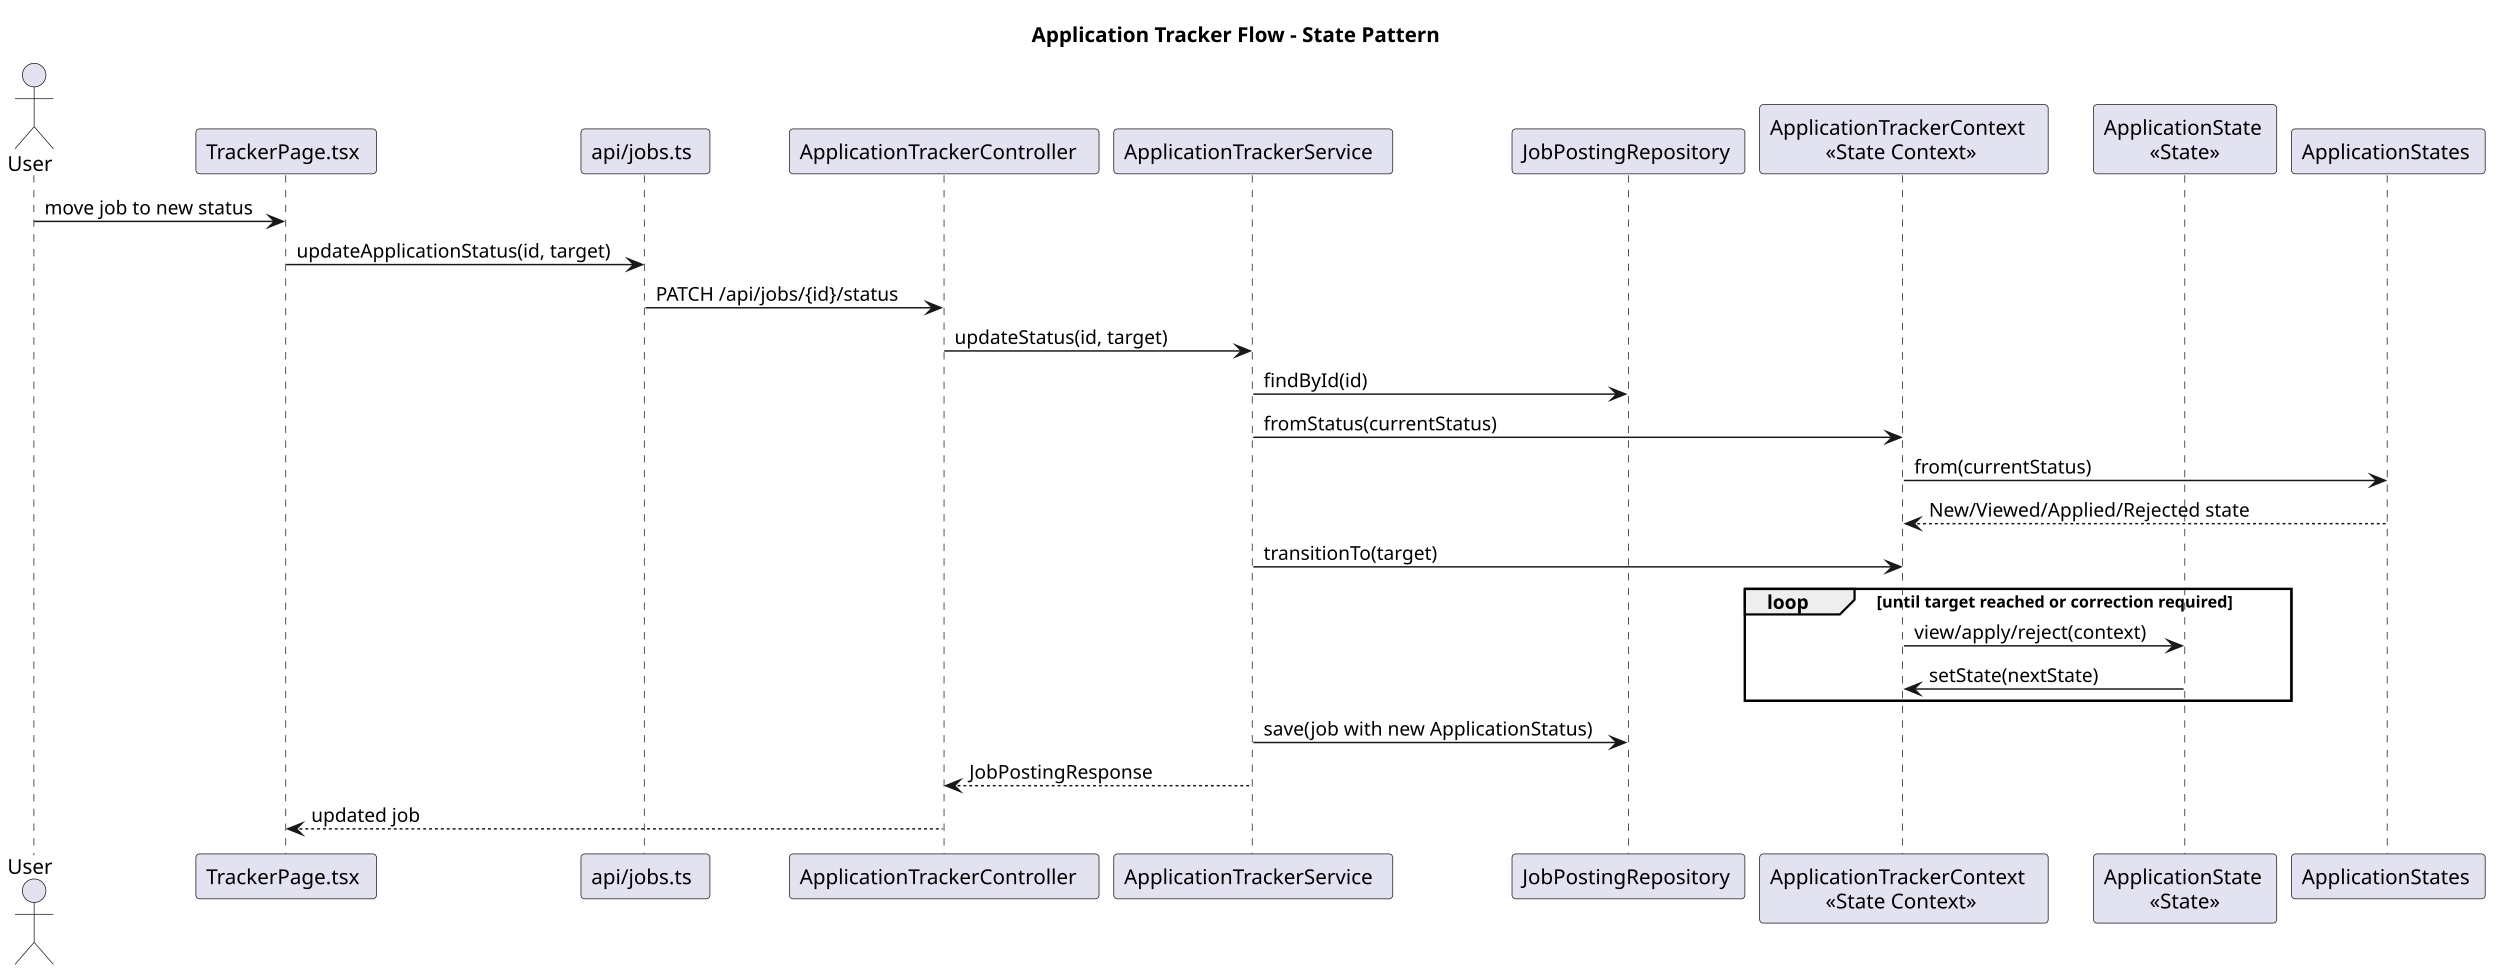
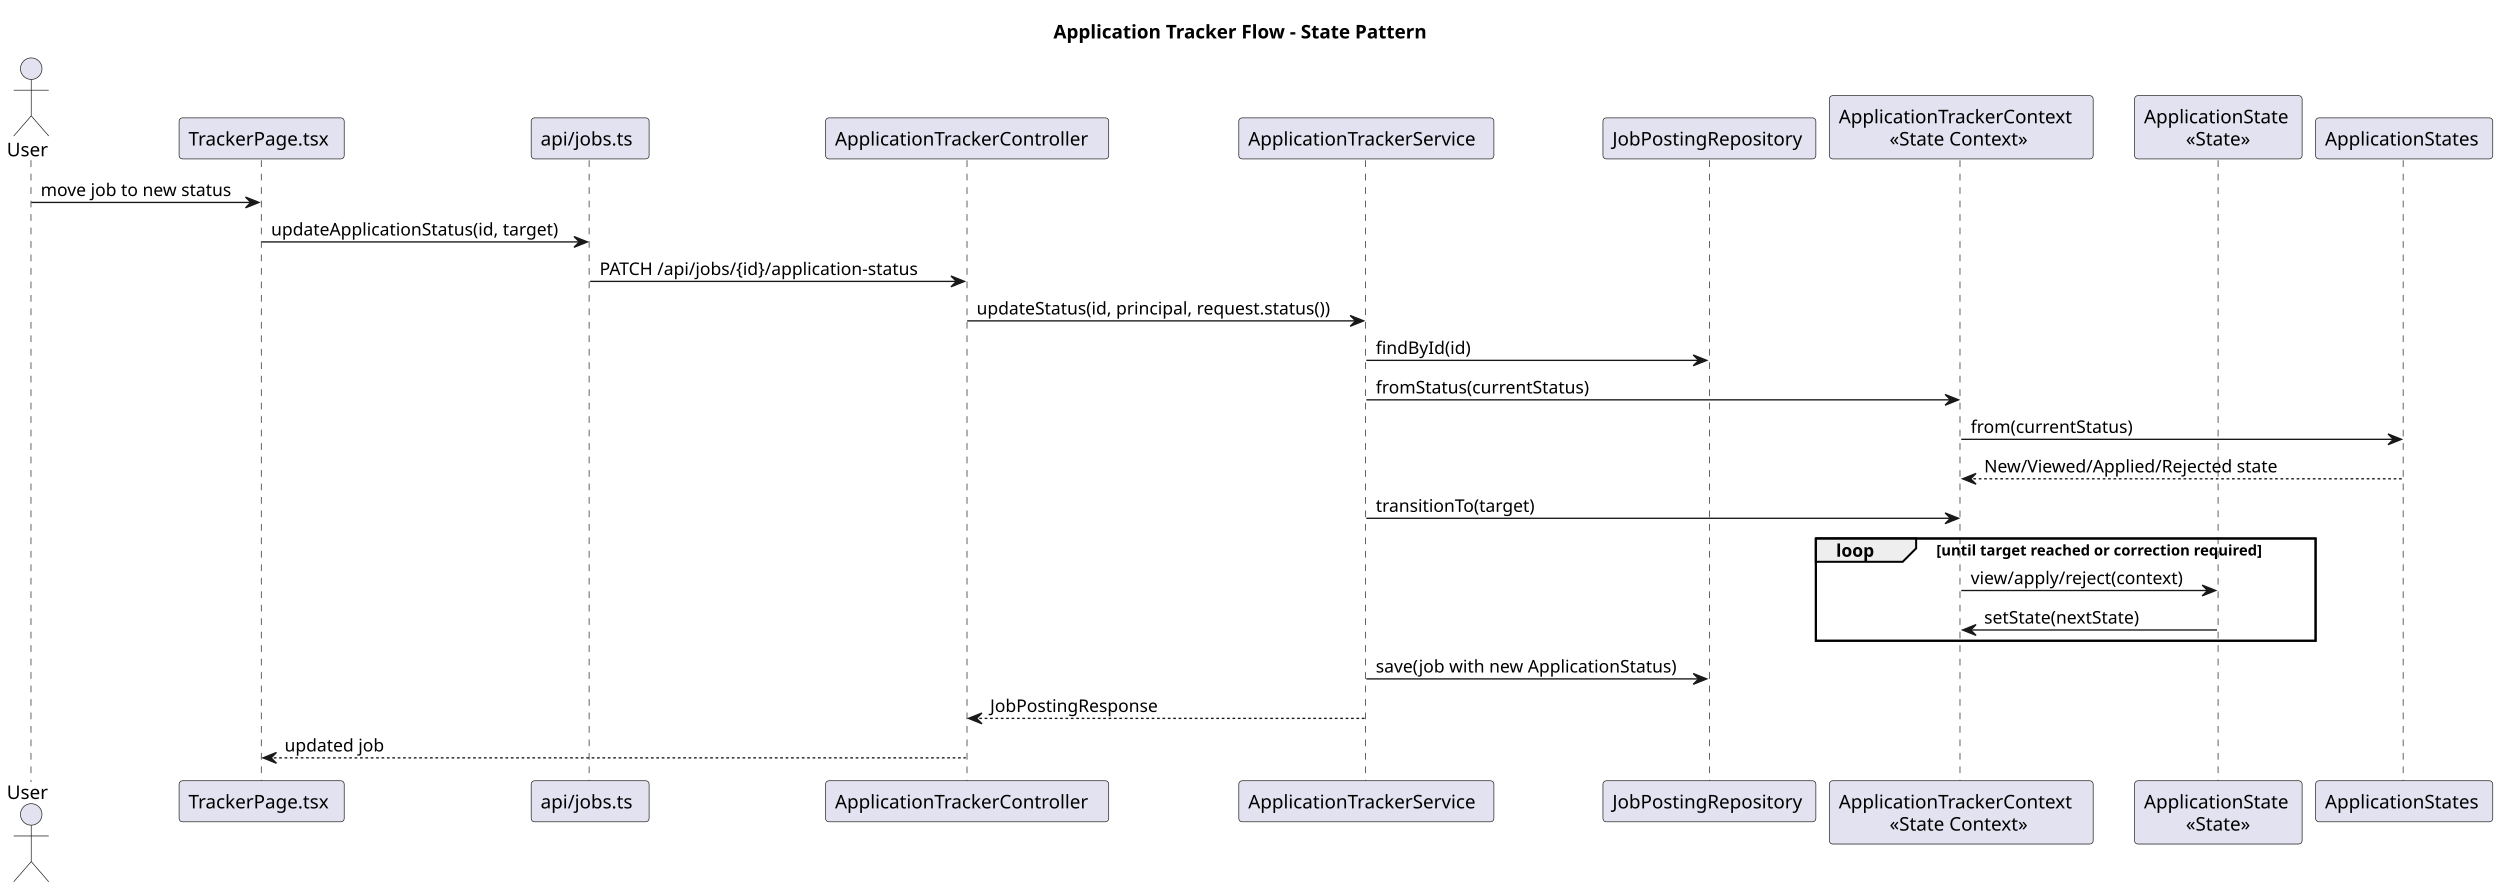
- <svg xmlns="http://www.w3.org/2000/svg" contentStyleType="text/css" data-diagram-type="SEQUENCE" height="663px" preserveAspectRatio="none" style="width:1697px;height:663px;background:#FFFFFF;" version="1.1" viewBox="0 0 1697 663" width="1697px" zoomAndPan="magnify">
+ <svg xmlns="http://www.w3.org/2000/svg" contentStyleType="text/css" height="661px" preserveAspectRatio="none" style="width:1856px;height:661px;background:#FFFFFF;" version="1.1" viewBox="0 0 1856 661" width="1856px" zoomAndPan="magnify">
  <defs />
  <g>
-     <g class="title" data-source-line="2196">
-       <text fill="#000000" font-family="sans-serif" font-size="14" font-weight="700" lengthAdjust="spacing" textLength="290.473" x="700.24" y="28.535">Application Tracker Flow - State Pattern</text>
-     </g>
-     <rect fill="none" height="75.932" style="stroke:#000000;stroke-width:1.5;" width="370.996" x="1184.427" y="399.772" />
-     <g class="participant-lifeline" data-entity-uid="part1" data-qualified-name="User" data-source-line="2197" id="part1-lifeline">
-       <g>
-         <rect fill="#000000" fill-opacity="0" height="461.658" width="8" x="19.183" y="118.977" />
-         <line style="stroke:#181818;stroke-width:0.5;stroke-dasharray:5,5;" x1="23" x2="23" y1="118.977" y2="580.635" />
-       </g>
-     </g>
-     <g class="participant-lifeline" data-entity-uid="part2" data-qualified-name="TrackerPage" data-source-line="2198" id="part2-lifeline">
-       <g>
-         <rect fill="#000000" fill-opacity="0" height="461.658" width="8" x="190.251" y="118.977" />
-         <line style="stroke:#181818;stroke-width:0.5;stroke-dasharray:5,5;" x1="193.96" x2="193.96" y1="118.977" y2="580.635" />
-       </g>
-     </g>
-     <g class="participant-lifeline" data-entity-uid="part3" data-qualified-name="ApiJobs" data-source-line="2199" id="part3-lifeline">
-       <g>
-         <rect fill="#000000" fill-opacity="0" height="461.658" width="8" x="434.122" y="118.977" />
-         <line style="stroke:#181818;stroke-width:0.5;stroke-dasharray:5,5;" x1="437.351" x2="437.351" y1="118.977" y2="580.635" />
-       </g>
-     </g>
-     <g class="participant-lifeline" data-entity-uid="part4" data-qualified-name="Controller" data-source-line="2200" id="part4-lifeline">
-       <g>
-         <rect fill="#000000" fill-opacity="0" height="461.658" width="8" x="636.916" y="118.977" />
-         <line style="stroke:#181818;stroke-width:0.5;stroke-dasharray:5,5;" x1="640.813" x2="640.813" y1="118.977" y2="580.635" />
-       </g>
-     </g>
-     <g class="participant-lifeline" data-entity-uid="part5" data-qualified-name="Service" data-source-line="2201" id="part5-lifeline">
-       <g>
-         <rect fill="#000000" fill-opacity="0" height="461.658" width="8" x="846.707" y="118.977" />
-         <line style="stroke:#181818;stroke-width:0.5;stroke-dasharray:5,5;" x1="850.019" x2="850.019" y1="118.977" y2="580.635" />
-       </g>
-     </g>
-     <g class="participant-lifeline" data-entity-uid="part6" data-qualified-name="JobRepo" data-source-line="2202" id="part6-lifeline">
-       <g>
-         <rect fill="#000000" fill-opacity="0" height="461.658" width="8" x="1101.393" y="118.977" />
-         <line style="stroke:#181818;stroke-width:0.5;stroke-dasharray:5,5;" x1="1105.359" x2="1105.359" y1="118.977" y2="580.635" />
-       </g>
-     </g>
-     <g class="participant-lifeline" data-entity-uid="part7" data-qualified-name="Context" data-source-line="2203" id="part7-lifeline">
-       <g>
-         <rect fill="#000000" fill-opacity="0" height="461.658" width="8" x="1288.365" y="118.977" />
-         <line style="stroke:#181818;stroke-width:0.5;stroke-dasharray:5,5;" x1="1291.427" x2="1291.427" y1="118.977" y2="580.635" />
-       </g>
-     </g>
-     <g class="participant-lifeline" data-entity-uid="part8" data-qualified-name="State" data-source-line="2204" id="part8-lifeline">
-       <g>
-         <rect fill="#000000" fill-opacity="0" height="461.658" width="8" x="1479.226" y="118.977" />
-         <line style="stroke:#181818;stroke-width:0.5;stroke-dasharray:5,5;" x1="1483.029" x2="1483.029" y1="118.977" y2="580.635" />
-       </g>
-     </g>
-     <g class="participant-lifeline" data-entity-uid="part9" data-qualified-name="States" data-source-line="2205" id="part9-lifeline">
-       <g>
-         <rect fill="#000000" fill-opacity="0" height="461.658" width="8" x="1617.188" y="118.977" />
-         <line style="stroke:#181818;stroke-width:0.5;stroke-dasharray:5,5;" x1="1620.423" x2="1620.423" y1="118.977" y2="580.635" />
-       </g>
-     </g>
-     <g class="participant participant-head" data-entity-uid="part1" data-qualified-name="User" data-source-line="2197" id="part1-head">
-       <text fill="#000000" font-family="sans-serif" font-size="14" lengthAdjust="spacing" textLength="30.365" x="5" y="116.023">User</text>
-       <ellipse cx="23.183" cy="50.988" fill="#E2E2F0" rx="8" ry="8" style="stroke:#181818;stroke-width:0.5;" />
-       <path d="M23.183,58.988 L23.183,85.988 M10.183,66.988 L36.183,66.988 M23.183,85.988 L10.183,100.988 M23.183,85.988 L36.183,100.988" fill="none" style="stroke:#181818;stroke-width:0.5;" />
-     </g>
-     <g class="participant participant-tail" data-entity-uid="part1" data-qualified-name="User" data-source-line="2197" id="part1-tail">
-       <text fill="#000000" font-family="sans-serif" font-size="14" lengthAdjust="spacing" textLength="30.365" x="5" y="593.17">User</text>
-       <ellipse cx="23.183" cy="604.623" fill="#E2E2F0" rx="8" ry="8" style="stroke:#181818;stroke-width:0.5;" />
-       <path d="M23.183,612.623 L23.183,639.623 M10.183,620.623 L36.183,620.623 M23.183,639.623 L10.183,654.623 M23.183,639.623 L36.183,654.623" fill="none" style="stroke:#181818;stroke-width:0.5;" />
-     </g>
-     <g class="participant participant-head" data-entity-uid="part2" data-qualified-name="TrackerPage" data-source-line="2198" id="part2-head">
-       <rect fill="#E2E2F0" height="30.488" rx="2.5" ry="2.5" style="stroke:#181818;stroke-width:0.5;" width="122.582" x="132.96" y="87.488" />
-       <text fill="#000000" font-family="sans-serif" font-size="14" lengthAdjust="spacing" textLength="108.582" x="139.96" y="108.023">TrackerPage.tsx</text>
-     </g>
-     <g class="participant participant-tail" data-entity-uid="part2" data-qualified-name="TrackerPage" data-source-line="2198" id="part2-tail">
-       <rect fill="#E2E2F0" height="30.488" rx="2.5" ry="2.5" style="stroke:#181818;stroke-width:0.5;" width="122.582" x="132.96" y="579.635" />
-       <text fill="#000000" font-family="sans-serif" font-size="14" lengthAdjust="spacing" textLength="108.582" x="139.96" y="600.17">TrackerPage.tsx</text>
-     </g>
-     <g class="participant participant-head" data-entity-uid="part3" data-qualified-name="ApiJobs" data-source-line="2199" id="part3-head">
-       <rect fill="#E2E2F0" height="30.488" rx="2.5" ry="2.5" style="stroke:#181818;stroke-width:0.5;" width="87.541" x="394.351" y="87.488" />
-       <text fill="#000000" font-family="sans-serif" font-size="14" lengthAdjust="spacing" textLength="73.541" x="401.351" y="108.023">api/jobs.ts</text>
-     </g>
-     <g class="participant participant-tail" data-entity-uid="part3" data-qualified-name="ApiJobs" data-source-line="2199" id="part3-tail">
-       <rect fill="#E2E2F0" height="30.488" rx="2.5" ry="2.5" style="stroke:#181818;stroke-width:0.5;" width="87.541" x="394.351" y="579.635" />
-       <text fill="#000000" font-family="sans-serif" font-size="14" lengthAdjust="spacing" textLength="73.541" x="401.351" y="600.17">api/jobs.ts</text>
-     </g>
-     <g class="participant participant-head" data-entity-uid="part4" data-qualified-name="Controller" data-source-line="2200" id="part4-head">
-       <rect fill="#E2E2F0" height="30.488" rx="2.5" ry="2.5" style="stroke:#181818;stroke-width:0.5;" width="210.205" x="535.813" y="87.488" />
-       <text fill="#000000" font-family="sans-serif" font-size="14" lengthAdjust="spacing" textLength="196.205" x="542.813" y="108.023">ApplicationTrackerController</text>
-     </g>
-     <g class="participant participant-tail" data-entity-uid="part4" data-qualified-name="Controller" data-source-line="2200" id="part4-tail">
-       <rect fill="#E2E2F0" height="30.488" rx="2.5" ry="2.5" style="stroke:#181818;stroke-width:0.5;" width="210.205" x="535.813" y="579.635" />
-       <text fill="#000000" font-family="sans-serif" font-size="14" lengthAdjust="spacing" textLength="196.205" x="542.813" y="600.17">ApplicationTrackerController</text>
-     </g>
-     <g class="participant participant-head" data-entity-uid="part5" data-qualified-name="Service" data-source-line="2201" id="part5-head">
-       <rect fill="#E2E2F0" height="30.488" rx="2.5" ry="2.5" style="stroke:#181818;stroke-width:0.5;" width="189.376" x="756.019" y="87.488" />
-       <text fill="#000000" font-family="sans-serif" font-size="14" lengthAdjust="spacing" textLength="175.376" x="763.019" y="108.023">ApplicationTrackerService</text>
-     </g>
-     <g class="participant participant-tail" data-entity-uid="part5" data-qualified-name="Service" data-source-line="2201" id="part5-tail">
-       <rect fill="#E2E2F0" height="30.488" rx="2.5" ry="2.5" style="stroke:#181818;stroke-width:0.5;" width="189.376" x="756.019" y="579.635" />
-       <text fill="#000000" font-family="sans-serif" font-size="14" lengthAdjust="spacing" textLength="175.376" x="763.019" y="600.17">ApplicationTrackerService</text>
-     </g>
-     <g class="participant participant-head" data-entity-uid="part6" data-qualified-name="JobRepo" data-source-line="2202" id="part6-head">
-       <rect fill="#E2E2F0" height="30.488" rx="2.5" ry="2.5" style="stroke:#181818;stroke-width:0.5;" width="158.067" x="1026.359" y="87.488" />
-       <text fill="#000000" font-family="sans-serif" font-size="14" lengthAdjust="spacing" textLength="144.067" x="1033.359" y="108.023">JobPostingRepository</text>
-     </g>
-     <g class="participant participant-tail" data-entity-uid="part6" data-qualified-name="JobRepo" data-source-line="2202" id="part6-tail">
-       <rect fill="#E2E2F0" height="30.488" rx="2.5" ry="2.5" style="stroke:#181818;stroke-width:0.5;" width="158.067" x="1026.359" y="579.635" />
-       <text fill="#000000" font-family="sans-serif" font-size="14" lengthAdjust="spacing" textLength="144.067" x="1033.359" y="600.17">JobPostingRepository</text>
-     </g>
-     <g class="participant participant-head" data-entity-uid="part7" data-qualified-name="Context" data-source-line="2203" id="part7-head">
-       <rect fill="#E2E2F0" height="46.977" rx="2.5" ry="2.5" style="stroke:#181818;stroke-width:0.5;" width="195.877" x="1194.427" y="71" />
-       <text fill="#000000" font-family="sans-serif" font-size="14" lengthAdjust="spacing" textLength="181.877" x="1201.427" y="91.535">ApplicationTrackerContext</text>
-       <text fill="#000000" font-family="sans-serif" font-size="14" lengthAdjust="spacing" textLength="106.477" x="1239.127" y="108.023">«State Context»</text>
-     </g>
-     <g class="participant participant-tail" data-entity-uid="part7" data-qualified-name="Context" data-source-line="2203" id="part7-tail">
-       <rect fill="#E2E2F0" height="46.977" rx="2.5" ry="2.5" style="stroke:#181818;stroke-width:0.5;" width="195.877" x="1194.427" y="579.635" />
-       <text fill="#000000" font-family="sans-serif" font-size="14" lengthAdjust="spacing" textLength="181.877" x="1201.427" y="600.17">ApplicationTrackerContext</text>
-       <text fill="#000000" font-family="sans-serif" font-size="14" lengthAdjust="spacing" textLength="106.477" x="1239.127" y="616.658">«State Context»</text>
-     </g>
-     <g class="participant participant-head" data-entity-uid="part8" data-qualified-name="State" data-source-line="2204" id="part8-head">
-       <rect fill="#E2E2F0" height="46.977" rx="2.5" ry="2.5" style="stroke:#181818;stroke-width:0.5;" width="124.394" x="1421.029" y="71" />
-       <text fill="#000000" font-family="sans-serif" font-size="14" lengthAdjust="spacing" textLength="110.394" x="1428.029" y="91.535">ApplicationState</text>
-       <text fill="#000000" font-family="sans-serif" font-size="14" lengthAdjust="spacing" textLength="48.214" x="1459.119" y="108.023">«State»</text>
-     </g>
-     <g class="participant participant-tail" data-entity-uid="part8" data-qualified-name="State" data-source-line="2204" id="part8-tail">
-       <rect fill="#E2E2F0" height="46.977" rx="2.5" ry="2.5" style="stroke:#181818;stroke-width:0.5;" width="124.394" x="1421.029" y="579.635" />
-       <text fill="#000000" font-family="sans-serif" font-size="14" lengthAdjust="spacing" textLength="110.394" x="1428.029" y="600.17">ApplicationState</text>
-       <text fill="#000000" font-family="sans-serif" font-size="14" lengthAdjust="spacing" textLength="48.214" x="1459.119" y="616.658">«State»</text>
-     </g>
-     <g class="participant participant-head" data-entity-uid="part9" data-qualified-name="States" data-source-line="2205" id="part9-head">
-       <rect fill="#E2E2F0" height="30.488" rx="2.5" ry="2.5" style="stroke:#181818;stroke-width:0.5;" width="131.53" x="1555.423" y="87.488" />
-       <text fill="#000000" font-family="sans-serif" font-size="14" lengthAdjust="spacing" textLength="117.53" x="1562.423" y="108.023">ApplicationStates</text>
-     </g>
-     <g class="participant participant-tail" data-entity-uid="part9" data-qualified-name="States" data-source-line="2205" id="part9-tail">
-       <rect fill="#E2E2F0" height="30.488" rx="2.5" ry="2.5" style="stroke:#181818;stroke-width:0.5;" width="131.53" x="1555.423" y="579.635" />
-       <text fill="#000000" font-family="sans-serif" font-size="14" lengthAdjust="spacing" textLength="117.53" x="1562.423" y="600.17">ApplicationStates</text>
-     </g>
-     <g class="message" data-entity-1="part1" data-entity-2="part2" data-source-line="2207" id="msg1">
-       <polygon fill="#181818" points="182.251,146.287,192.251,150.287,182.251,154.287,186.251,150.287" style="stroke:#181818;stroke-width:1;stroke-linejoin:miter;stroke-miterlimit:10;" />
-       <line style="stroke:#181818;stroke-width:1;" x1="23.183" x2="188.251" y1="150.287" y2="150.287" />
-       <text fill="#000000" font-family="sans-serif" font-size="13" lengthAdjust="spacing" textLength="147.069" x="30.183" y="145.545">move job to new status</text>
-     </g>
-     <g class="message" data-entity-1="part2" data-entity-2="part3" data-source-line="2208" id="msg2">
-       <polygon fill="#181818" points="426.122,175.598,436.122,179.598,426.122,183.598,430.122,179.598" style="stroke:#181818;stroke-width:1;stroke-linejoin:miter;stroke-miterlimit:10;" />
-       <line style="stroke:#181818;stroke-width:1;" x1="194.251" x2="432.122" y1="179.598" y2="179.598" />
-       <text fill="#000000" font-family="sans-serif" font-size="13" lengthAdjust="spacing" textLength="219.87" x="201.251" y="174.856">updateApplicationStatus(id, target)</text>
-     </g>
-     <g class="message" data-entity-1="part3" data-entity-2="part4" data-source-line="2209" id="msg3">
-       <polygon fill="#181818" points="628.916,204.908,638.916,208.908,628.916,212.908,632.916,208.908" style="stroke:#181818;stroke-width:1;stroke-linejoin:miter;stroke-miterlimit:10;" />
-       <line style="stroke:#181818;stroke-width:1;" x1="438.122" x2="634.916" y1="208.908" y2="208.908" />
-       <text fill="#000000" font-family="sans-serif" font-size="13" lengthAdjust="spacing" textLength="178.794" x="445.122" y="204.166">PATCH /api/jobs/{id}/status</text>
-     </g>
-     <g class="message" data-entity-1="part4" data-entity-2="part5" data-source-line="2210" id="msg4">
-       <polygon fill="#181818" points="838.707,234.219,848.707,238.219,838.707,242.219,842.707,238.219" style="stroke:#181818;stroke-width:1;stroke-linejoin:miter;stroke-miterlimit:10;" />
-       <line style="stroke:#181818;stroke-width:1;" x1="640.916" x2="844.707" y1="238.219" y2="238.219" />
-       <text fill="#000000" font-family="sans-serif" font-size="13" lengthAdjust="spacing" textLength="148.51" x="647.916" y="233.477">updateStatus(id, target)</text>
-     </g>
-     <g class="message" data-entity-1="part5" data-entity-2="part6" data-source-line="2211" id="msg5">
-       <polygon fill="#181818" points="1093.393,263.529,1103.393,267.529,1093.393,271.529,1097.393,267.529" style="stroke:#181818;stroke-width:1;stroke-linejoin:miter;stroke-miterlimit:10;" />
-       <line style="stroke:#181818;stroke-width:1;" x1="850.707" x2="1099.393" y1="267.529" y2="267.529" />
-       <text fill="#000000" font-family="sans-serif" font-size="13" lengthAdjust="spacing" textLength="71.379" x="857.707" y="262.787">findById(id)</text>
-     </g>
-     <g class="message" data-entity-1="part5" data-entity-2="part7" data-source-line="2212" id="msg6">
-       <polygon fill="#181818" points="1280.365,292.84,1290.365,296.84,1280.365,300.84,1284.365,296.84" style="stroke:#181818;stroke-width:1;stroke-linejoin:miter;stroke-miterlimit:10;" />
-       <line style="stroke:#181818;stroke-width:1;" x1="850.707" x2="1286.365" y1="296.84" y2="296.84" />
-       <text fill="#000000" font-family="sans-serif" font-size="13" lengthAdjust="spacing" textLength="161.415" x="857.707" y="292.098">fromStatus(currentStatus)</text>
-     </g>
-     <g class="message" data-entity-1="part7" data-entity-2="part9" data-source-line="2213" id="msg7">
-       <polygon fill="#181818" points="1609.188,322.15,1619.188,326.15,1609.188,330.15,1613.188,326.15" style="stroke:#181818;stroke-width:1;stroke-linejoin:miter;stroke-miterlimit:10;" />
-       <line style="stroke:#181818;stroke-width:1;" x1="1292.365" x2="1615.188" y1="326.15" y2="326.15" />
-       <text fill="#000000" font-family="sans-serif" font-size="13" lengthAdjust="spacing" textLength="122.814" x="1299.365" y="321.408">from(currentStatus)</text>
-     </g>
-     <g class="message" data-entity-1="part9" data-entity-2="part7" data-source-line="2214" id="msg8">
-       <polygon fill="#181818" points="1303.365,351.461,1293.365,355.461,1303.365,359.461,1299.365,355.461" style="stroke:#181818;stroke-width:1;stroke-linejoin:miter;stroke-miterlimit:10;" />
-       <line style="stroke:#181818;stroke-width:1;stroke-dasharray:2,2;" x1="1297.365" x2="1620.188" y1="355.461" y2="355.461" />
-       <text fill="#000000" font-family="sans-serif" font-size="13" lengthAdjust="spacing" textLength="229.023" x="1309.365" y="350.719">New/Viewed/Applied/Rejected state</text>
-     </g>
-     <g class="message" data-entity-1="part5" data-entity-2="part7" data-source-line="2215" id="msg9">
-       <polygon fill="#181818" points="1280.365,380.772,1290.365,384.772,1280.365,388.772,1284.365,384.772" style="stroke:#181818;stroke-width:1;stroke-linejoin:miter;stroke-miterlimit:10;" />
-       <line style="stroke:#181818;stroke-width:1;" x1="850.707" x2="1286.365" y1="384.772" y2="384.772" />
-       <text fill="#000000" font-family="sans-serif" font-size="13" lengthAdjust="spacing" textLength="122.719" x="857.707" y="380.029">transitionTo(target)</text>
-     </g>
-     <path d="M1184.427,399.772 L1258.873,399.772 L1258.873,407.082 L1248.873,417.082 L1184.427,417.082 L1184.427,399.772" fill="#EEEEEE" style="stroke:#000000;stroke-width:1.5;" />
-     <rect fill="none" height="75.932" style="stroke:#000000;stroke-width:1.5;" width="370.996" x="1184.427" y="399.772" />
-     <text fill="#000000" font-family="sans-serif" font-size="13" font-weight="700" lengthAdjust="spacing" textLength="29.447" x="1199.427" y="413.34">loop</text>
-     <text fill="#000000" font-family="sans-serif" font-size="11" font-weight="700" lengthAdjust="spacing" textLength="248.913" x="1273.873" y="412.406">[until target reached or correction required]</text>
-     <g class="message" data-entity-1="part7" data-entity-2="part8" data-source-line="2217" id="msg10">
-       <polygon fill="#181818" points="1471.226,434.393,1481.226,438.393,1471.226,442.393,1475.226,438.393" style="stroke:#181818;stroke-width:1;stroke-linejoin:miter;stroke-miterlimit:10;" />
-       <line style="stroke:#181818;stroke-width:1;" x1="1292.365" x2="1477.226" y1="438.393" y2="438.393" />
-       <text fill="#000000" font-family="sans-serif" font-size="13" lengthAdjust="spacing" textLength="166.861" x="1299.365" y="433.65">view/apply/reject(context)</text>
-     </g>
-     <g class="message" data-entity-1="part8" data-entity-2="part7" data-source-line="2218" id="msg11">
-       <polygon fill="#181818" points="1303.365,463.703,1293.365,467.703,1303.365,471.703,1299.365,467.703" style="stroke:#181818;stroke-width:1;stroke-linejoin:miter;stroke-miterlimit:10;" />
-       <line style="stroke:#181818;stroke-width:1;" x1="1297.365" x2="1482.226" y1="467.703" y2="467.703" />
-       <text fill="#000000" font-family="sans-serif" font-size="13" lengthAdjust="spacing" textLength="117.628" x="1309.365" y="462.961">setState(nextState)</text>
-     </g>
-     <g class="message" data-entity-1="part5" data-entity-2="part6" data-source-line="2220" id="msg12">
-       <polygon fill="#181818" points="1093.393,500.014,1103.393,504.014,1093.393,508.014,1097.393,504.014" style="stroke:#181818;stroke-width:1;stroke-linejoin:miter;stroke-miterlimit:10;" />
-       <line style="stroke:#181818;stroke-width:1;" x1="850.707" x2="1099.393" y1="504.014" y2="504.014" />
-       <text fill="#000000" font-family="sans-serif" font-size="13" lengthAdjust="spacing" textLength="230.686" x="857.707" y="499.272">save(job with new ApplicationStatus)</text>
-     </g>
-     <g class="message" data-entity-1="part5" data-entity-2="part4" data-source-line="2221" id="msg13">
-       <polygon fill="#181818" points="651.916,529.324,641.916,533.324,651.916,537.324,647.916,533.324" style="stroke:#181818;stroke-width:1;stroke-linejoin:miter;stroke-miterlimit:10;" />
-       <line style="stroke:#181818;stroke-width:1;stroke-dasharray:2,2;" x1="645.916" x2="849.707" y1="533.324" y2="533.324" />
-       <text fill="#000000" font-family="sans-serif" font-size="13" lengthAdjust="spacing" textLength="126.998" x="657.916" y="528.582">JobPostingResponse</text>
-     </g>
-     <g class="message" data-entity-1="part4" data-entity-2="part2" data-source-line="2222" id="msg14">
-       <polygon fill="#181818" points="205.251,558.635,195.251,562.635,205.251,566.635,201.251,562.635" style="stroke:#181818;stroke-width:1;stroke-linejoin:miter;stroke-miterlimit:10;" />
-       <line style="stroke:#181818;stroke-width:1;stroke-dasharray:2,2;" x1="199.251" x2="639.916" y1="562.635" y2="562.635" />
-       <text fill="#000000" font-family="sans-serif" font-size="13" lengthAdjust="spacing" textLength="76.134" x="211.251" y="557.893">updated job</text>
-     </g>
+     <text fill="#000000" font-family="sans-serif" font-size="14" font-weight="bold" lengthAdjust="spacing" textLength="290.473" x="782.074" y="28.535">Application Tracker Flow - State Pattern</text>
+     <rect fill="none" height="75.932" style="stroke:#000000;stroke-width:1.5;" width="370.996" x="1348.094" y="399.772" />
+     <line style="stroke:#181818;stroke-width:0.5;stroke-dasharray:5.0,5.0;" x1="23" x2="23" y1="118.977" y2="580.635" />
+     <line style="stroke:#181818;stroke-width:0.5;stroke-dasharray:5.0,5.0;" x1="193.96" x2="193.96" y1="118.977" y2="580.635" />
+     <line style="stroke:#181818;stroke-width:0.5;stroke-dasharray:5.0,5.0;" x1="437.351" x2="437.351" y1="118.977" y2="580.635" />
+     <line style="stroke:#181818;stroke-width:0.5;stroke-dasharray:5.0,5.0;" x1="717.906" x2="717.906" y1="118.977" y2="580.635" />
+     <line style="stroke:#181818;stroke-width:0.5;stroke-dasharray:5.0,5.0;" x1="1013.686" x2="1013.686" y1="118.977" y2="580.635" />
+     <line style="stroke:#181818;stroke-width:0.5;stroke-dasharray:5.0,5.0;" x1="1269.026" x2="1269.026" y1="118.977" y2="580.635" />
+     <line style="stroke:#181818;stroke-width:0.5;stroke-dasharray:5.0,5.0;" x1="1455.094" x2="1455.094" y1="118.977" y2="580.635" />
+     <line style="stroke:#181818;stroke-width:0.5;stroke-dasharray:5.0,5.0;" x1="1646.696" x2="1646.696" y1="118.977" y2="580.635" />
+     <line style="stroke:#181818;stroke-width:0.5;stroke-dasharray:5.0,5.0;" x1="1784.09" x2="1784.09" y1="118.977" y2="580.635" />
+     <text fill="#000000" font-family="sans-serif" font-size="14" lengthAdjust="spacing" textLength="30.365" x="5" y="116.023">User</text>
+     <ellipse cx="23.183" cy="50.988" fill="#E2E2F0" rx="8" ry="8" style="stroke:#181818;stroke-width:0.5;" />
+     <path d="M23.183,58.988 L23.183,85.988 M10.183,66.988 L36.183,66.988 M23.183,85.988 L10.183,100.988 M23.183,85.988 L36.183,100.988 " fill="none" style="stroke:#181818;stroke-width:0.5;" />
+     <text fill="#000000" font-family="sans-serif" font-size="14" lengthAdjust="spacing" textLength="30.365" x="5" y="593.17">User</text>
+     <ellipse cx="23.183" cy="604.623" fill="#E2E2F0" rx="8" ry="8" style="stroke:#181818;stroke-width:0.5;" />
+     <path d="M23.183,612.623 L23.183,639.623 M10.183,620.623 L36.183,620.623 M23.183,639.623 L10.183,654.623 M23.183,639.623 L36.183,654.623 " fill="none" style="stroke:#181818;stroke-width:0.5;" />
+     <rect fill="#E2E2F0" height="30.488" rx="2.5" ry="2.5" style="stroke:#181818;stroke-width:0.5;" width="122.582" x="132.96" y="87.488" />
+     <text fill="#000000" font-family="sans-serif" font-size="14" lengthAdjust="spacing" textLength="108.582" x="139.96" y="108.023">TrackerPage.tsx</text>
+     <rect fill="#E2E2F0" height="30.488" rx="2.5" ry="2.5" style="stroke:#181818;stroke-width:0.5;" width="122.582" x="132.96" y="579.635" />
+     <text fill="#000000" font-family="sans-serif" font-size="14" lengthAdjust="spacing" textLength="108.582" x="139.96" y="600.17">TrackerPage.tsx</text>
+     <rect fill="#E2E2F0" height="30.488" rx="2.5" ry="2.5" style="stroke:#181818;stroke-width:0.5;" width="87.541" x="394.351" y="87.488" />
+     <text fill="#000000" font-family="sans-serif" font-size="14" lengthAdjust="spacing" textLength="73.541" x="401.351" y="108.023">api/jobs.ts</text>
+     <rect fill="#E2E2F0" height="30.488" rx="2.5" ry="2.5" style="stroke:#181818;stroke-width:0.5;" width="87.541" x="394.351" y="579.635" />
+     <text fill="#000000" font-family="sans-serif" font-size="14" lengthAdjust="spacing" textLength="73.541" x="401.351" y="600.17">api/jobs.ts</text>
+     <rect fill="#E2E2F0" height="30.488" rx="2.5" ry="2.5" style="stroke:#181818;stroke-width:0.5;" width="210.205" x="612.906" y="87.488" />
+     <text fill="#000000" font-family="sans-serif" font-size="14" lengthAdjust="spacing" textLength="196.205" x="619.906" y="108.023">ApplicationTrackerController</text>
+     <rect fill="#E2E2F0" height="30.488" rx="2.5" ry="2.5" style="stroke:#181818;stroke-width:0.5;" width="210.205" x="612.906" y="579.635" />
+     <text fill="#000000" font-family="sans-serif" font-size="14" lengthAdjust="spacing" textLength="196.205" x="619.906" y="600.17">ApplicationTrackerController</text>
+     <rect fill="#E2E2F0" height="30.488" rx="2.5" ry="2.5" style="stroke:#181818;stroke-width:0.5;" width="189.376" x="919.686" y="87.488" />
+     <text fill="#000000" font-family="sans-serif" font-size="14" lengthAdjust="spacing" textLength="175.376" x="926.686" y="108.023">ApplicationTrackerService</text>
+     <rect fill="#E2E2F0" height="30.488" rx="2.5" ry="2.5" style="stroke:#181818;stroke-width:0.5;" width="189.376" x="919.686" y="579.635" />
+     <text fill="#000000" font-family="sans-serif" font-size="14" lengthAdjust="spacing" textLength="175.376" x="926.686" y="600.17">ApplicationTrackerService</text>
+     <rect fill="#E2E2F0" height="30.488" rx="2.5" ry="2.5" style="stroke:#181818;stroke-width:0.5;" width="158.067" x="1190.026" y="87.488" />
+     <text fill="#000000" font-family="sans-serif" font-size="14" lengthAdjust="spacing" textLength="144.067" x="1197.026" y="108.023">JobPostingRepository</text>
+     <rect fill="#E2E2F0" height="30.488" rx="2.5" ry="2.5" style="stroke:#181818;stroke-width:0.5;" width="158.067" x="1190.026" y="579.635" />
+     <text fill="#000000" font-family="sans-serif" font-size="14" lengthAdjust="spacing" textLength="144.067" x="1197.026" y="600.17">JobPostingRepository</text>
+     <rect fill="#E2E2F0" height="46.977" rx="2.5" ry="2.5" style="stroke:#181818;stroke-width:0.5;" width="195.877" x="1358.094" y="71" />
+     <text fill="#000000" font-family="sans-serif" font-size="14" lengthAdjust="spacing" textLength="181.877" x="1365.094" y="91.535">ApplicationTrackerContext</text>
+     <text fill="#000000" font-family="sans-serif" font-size="14" lengthAdjust="spacing" textLength="106.477" x="1402.794" y="108.023">«State Context»</text>
+     <rect fill="#E2E2F0" height="46.977" rx="2.5" ry="2.5" style="stroke:#181818;stroke-width:0.5;" width="195.877" x="1358.094" y="579.635" />
+     <text fill="#000000" font-family="sans-serif" font-size="14" lengthAdjust="spacing" textLength="181.877" x="1365.094" y="600.17">ApplicationTrackerContext</text>
+     <text fill="#000000" font-family="sans-serif" font-size="14" lengthAdjust="spacing" textLength="106.477" x="1402.794" y="616.658">«State Context»</text>
+     <rect fill="#E2E2F0" height="46.977" rx="2.5" ry="2.5" style="stroke:#181818;stroke-width:0.5;" width="124.394" x="1584.696" y="71" />
+     <text fill="#000000" font-family="sans-serif" font-size="14" lengthAdjust="spacing" textLength="110.394" x="1591.696" y="91.535">ApplicationState</text>
+     <text fill="#000000" font-family="sans-serif" font-size="14" lengthAdjust="spacing" textLength="48.214" x="1622.786" y="108.023">«State»</text>
+     <rect fill="#E2E2F0" height="46.977" rx="2.5" ry="2.5" style="stroke:#181818;stroke-width:0.5;" width="124.394" x="1584.696" y="579.635" />
+     <text fill="#000000" font-family="sans-serif" font-size="14" lengthAdjust="spacing" textLength="110.394" x="1591.696" y="600.17">ApplicationState</text>
+     <text fill="#000000" font-family="sans-serif" font-size="14" lengthAdjust="spacing" textLength="48.214" x="1622.786" y="616.658">«State»</text>
+     <rect fill="#E2E2F0" height="30.488" rx="2.5" ry="2.5" style="stroke:#181818;stroke-width:0.5;" width="131.53" x="1719.09" y="87.488" />
+     <text fill="#000000" font-family="sans-serif" font-size="14" lengthAdjust="spacing" textLength="117.53" x="1726.09" y="108.023">ApplicationStates</text>
+     <rect fill="#E2E2F0" height="30.488" rx="2.5" ry="2.5" style="stroke:#181818;stroke-width:0.5;" width="131.53" x="1719.09" y="579.635" />
+     <text fill="#000000" font-family="sans-serif" font-size="14" lengthAdjust="spacing" textLength="117.53" x="1726.09" y="600.17">ApplicationStates</text>
+     <polygon fill="#181818" points="182.251,146.287,192.251,150.287,182.251,154.287,186.251,150.287" style="stroke:#181818;stroke-width:1;" />
+     <line style="stroke:#181818;stroke-width:1;" x1="23.183" x2="188.251" y1="150.287" y2="150.287" />
+     <text fill="#000000" font-family="sans-serif" font-size="13" lengthAdjust="spacing" textLength="147.069" x="30.183" y="145.545">move job to new status</text>
+     <polygon fill="#181818" points="426.122,175.598,436.122,179.598,426.122,183.598,430.122,179.598" style="stroke:#181818;stroke-width:1;" />
+     <line style="stroke:#181818;stroke-width:1;" x1="194.251" x2="432.122" y1="179.598" y2="179.598" />
+     <text fill="#000000" font-family="sans-serif" font-size="13" lengthAdjust="spacing" textLength="219.87" x="201.251" y="174.856">updateApplicationStatus(id, target)</text>
+     <polygon fill="#181818" points="706.008,204.908,716.008,208.908,706.008,212.908,710.008,208.908" style="stroke:#181818;stroke-width:1;" />
+     <line style="stroke:#181818;stroke-width:1;" x1="438.122" x2="712.008" y1="208.908" y2="208.908" />
+     <text fill="#000000" font-family="sans-serif" font-size="13" lengthAdjust="spacing" textLength="255.887" x="445.122" y="204.166">PATCH /api/jobs/{id}/application-status</text>
+     <polygon fill="#181818" points="1002.374,234.219,1012.374,238.219,1002.374,242.219,1006.374,238.219" style="stroke:#181818;stroke-width:1;" />
+     <line style="stroke:#181818;stroke-width:1;" x1="718.008" x2="1008.374" y1="238.219" y2="238.219" />
+     <text fill="#000000" font-family="sans-serif" font-size="13" lengthAdjust="spacing" textLength="272.365" x="725.008" y="233.477">updateStatus(id, principal, request.status())</text>
+     <polygon fill="#181818" points="1257.06,263.529,1267.06,267.529,1257.06,271.529,1261.06,267.529" style="stroke:#181818;stroke-width:1;" />
+     <line style="stroke:#181818;stroke-width:1;" x1="1014.374" x2="1263.06" y1="267.529" y2="267.529" />
+     <text fill="#000000" font-family="sans-serif" font-size="13" lengthAdjust="spacing" textLength="71.379" x="1021.374" y="262.787">findById(id)</text>
+     <polygon fill="#181818" points="1444.032,292.84,1454.032,296.84,1444.032,300.84,1448.032,296.84" style="stroke:#181818;stroke-width:1;" />
+     <line style="stroke:#181818;stroke-width:1;" x1="1014.374" x2="1450.032" y1="296.84" y2="296.84" />
+     <text fill="#000000" font-family="sans-serif" font-size="13" lengthAdjust="spacing" textLength="161.415" x="1021.374" y="292.098">fromStatus(currentStatus)</text>
+     <polygon fill="#181818" points="1772.855,322.15,1782.855,326.15,1772.855,330.15,1776.855,326.15" style="stroke:#181818;stroke-width:1;" />
+     <line style="stroke:#181818;stroke-width:1;" x1="1456.032" x2="1778.855" y1="326.15" y2="326.15" />
+     <text fill="#000000" font-family="sans-serif" font-size="13" lengthAdjust="spacing" textLength="122.814" x="1463.032" y="321.408">from(currentStatus)</text>
+     <polygon fill="#181818" points="1467.032,351.461,1457.032,355.461,1467.032,359.461,1463.032,355.461" style="stroke:#181818;stroke-width:1;" />
+     <line style="stroke:#181818;stroke-width:1;stroke-dasharray:2.0,2.0;" x1="1461.032" x2="1783.855" y1="355.461" y2="355.461" />
+     <text fill="#000000" font-family="sans-serif" font-size="13" lengthAdjust="spacing" textLength="229.023" x="1473.032" y="350.719">New/Viewed/Applied/Rejected state</text>
+     <polygon fill="#181818" points="1444.032,380.772,1454.032,384.772,1444.032,388.772,1448.032,384.772" style="stroke:#181818;stroke-width:1;" />
+     <line style="stroke:#181818;stroke-width:1;" x1="1014.374" x2="1450.032" y1="384.772" y2="384.772" />
+     <text fill="#000000" font-family="sans-serif" font-size="13" lengthAdjust="spacing" textLength="122.719" x="1021.374" y="380.029">transitionTo(target)</text>
+     <path d="M1348.094,399.772 L1422.541,399.772 L1422.541,407.082 L1412.541,417.082 L1348.094,417.082 L1348.094,399.772 " fill="#EEEEEE" style="stroke:#000000;stroke-width:1.5;" />
+     <rect fill="none" height="75.932" style="stroke:#000000;stroke-width:1.5;" width="370.996" x="1348.094" y="399.772" />
+     <text fill="#000000" font-family="sans-serif" font-size="13" font-weight="bold" lengthAdjust="spacing" textLength="29.447" x="1363.094" y="413.34">loop</text>
+     <text fill="#000000" font-family="sans-serif" font-size="11" font-weight="bold" lengthAdjust="spacing" textLength="248.913" x="1437.541" y="412.406">[until target reached or correction required]</text>
+     <polygon fill="#181818" points="1634.893,434.393,1644.893,438.393,1634.893,442.393,1638.893,438.393" style="stroke:#181818;stroke-width:1;" />
+     <line style="stroke:#181818;stroke-width:1;" x1="1456.032" x2="1640.893" y1="438.393" y2="438.393" />
+     <text fill="#000000" font-family="sans-serif" font-size="13" lengthAdjust="spacing" textLength="166.861" x="1463.032" y="433.65">view/apply/reject(context)</text>
+     <polygon fill="#181818" points="1467.032,463.703,1457.032,467.703,1467.032,471.703,1463.032,467.703" style="stroke:#181818;stroke-width:1;" />
+     <line style="stroke:#181818;stroke-width:1;" x1="1461.032" x2="1645.893" y1="467.703" y2="467.703" />
+     <text fill="#000000" font-family="sans-serif" font-size="13" lengthAdjust="spacing" textLength="117.628" x="1473.032" y="462.961">setState(nextState)</text>
+     <polygon fill="#181818" points="1257.06,500.014,1267.06,504.014,1257.06,508.014,1261.06,504.014" style="stroke:#181818;stroke-width:1;" />
+     <line style="stroke:#181818;stroke-width:1;" x1="1014.374" x2="1263.06" y1="504.014" y2="504.014" />
+     <text fill="#000000" font-family="sans-serif" font-size="13" lengthAdjust="spacing" textLength="230.686" x="1021.374" y="499.272">save(job with new ApplicationStatus)</text>
+     <polygon fill="#181818" points="729.008,529.324,719.008,533.324,729.008,537.324,725.008,533.324" style="stroke:#181818;stroke-width:1;" />
+     <line style="stroke:#181818;stroke-width:1;stroke-dasharray:2.0,2.0;" x1="723.008" x2="1013.374" y1="533.324" y2="533.324" />
+     <text fill="#000000" font-family="sans-serif" font-size="13" lengthAdjust="spacing" textLength="126.998" x="735.008" y="528.582">JobPostingResponse</text>
+     <polygon fill="#181818" points="205.251,558.635,195.251,562.635,205.251,566.635,201.251,562.635" style="stroke:#181818;stroke-width:1;" />
+     <line style="stroke:#181818;stroke-width:1;stroke-dasharray:2.0,2.0;" x1="199.251" x2="717.008" y1="562.635" y2="562.635" />
+     <text fill="#000000" font-family="sans-serif" font-size="13" lengthAdjust="spacing" textLength="76.134" x="211.251" y="557.893">updated job</text>
  </g>
</svg>
